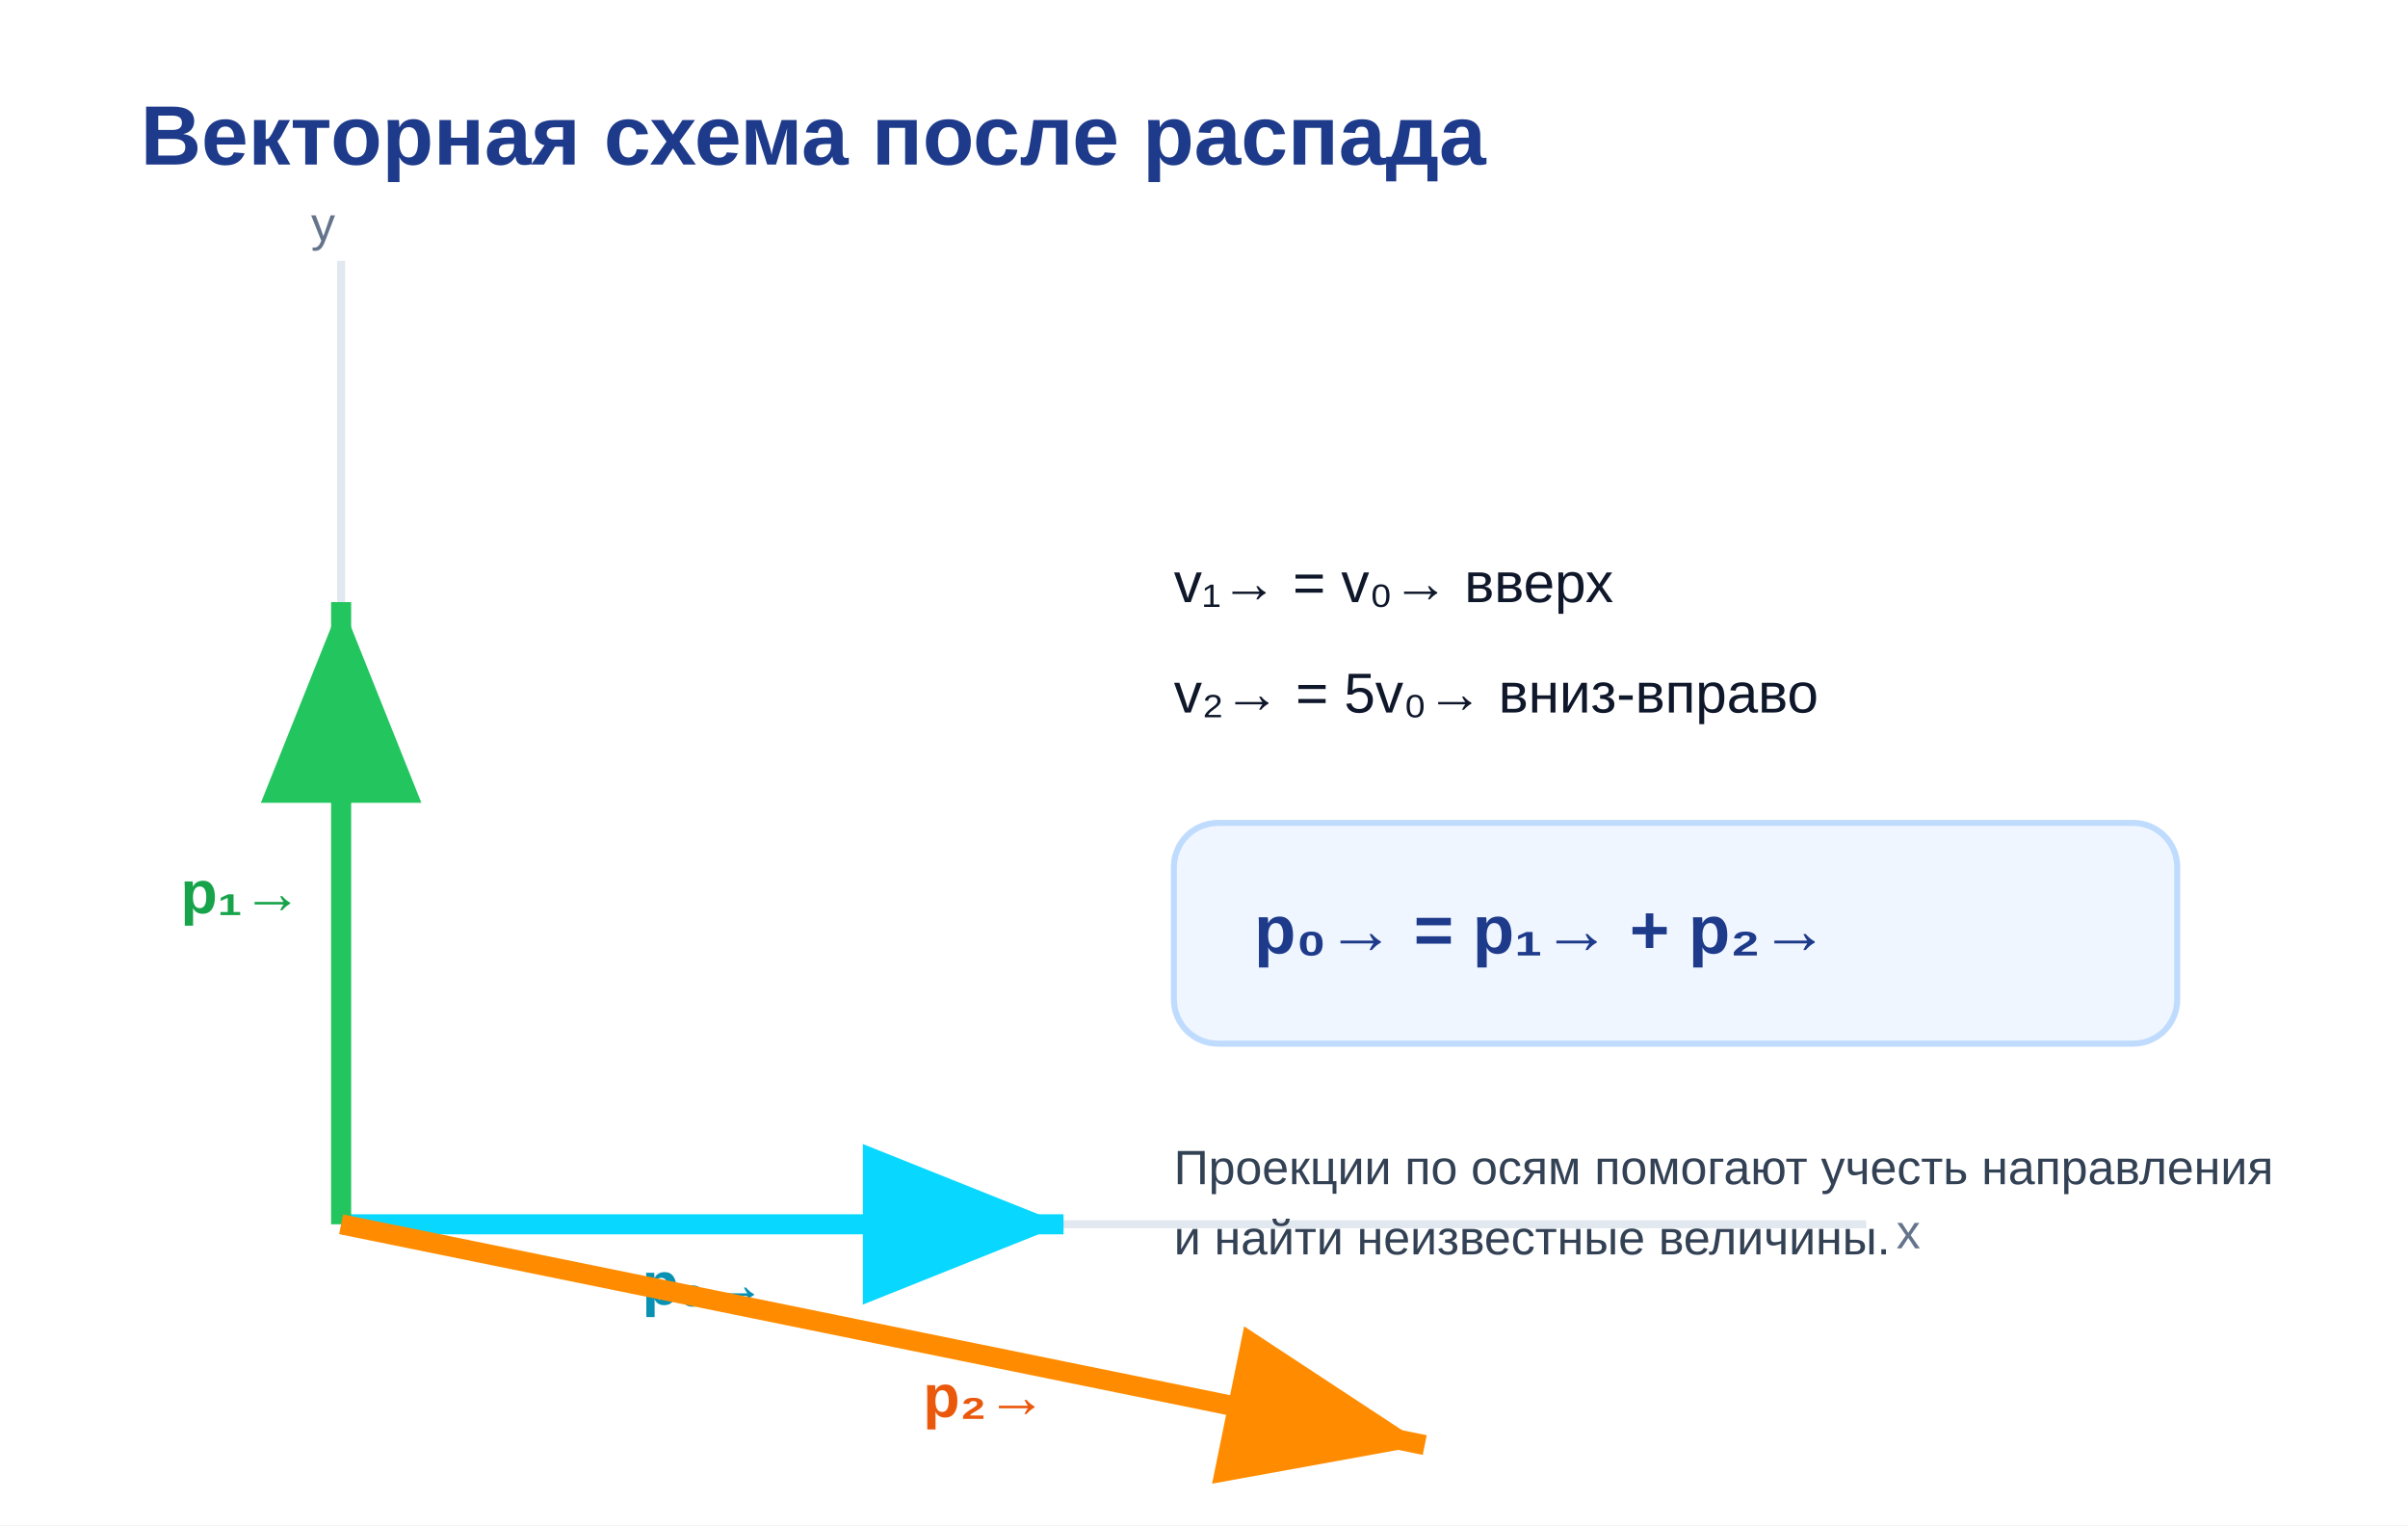
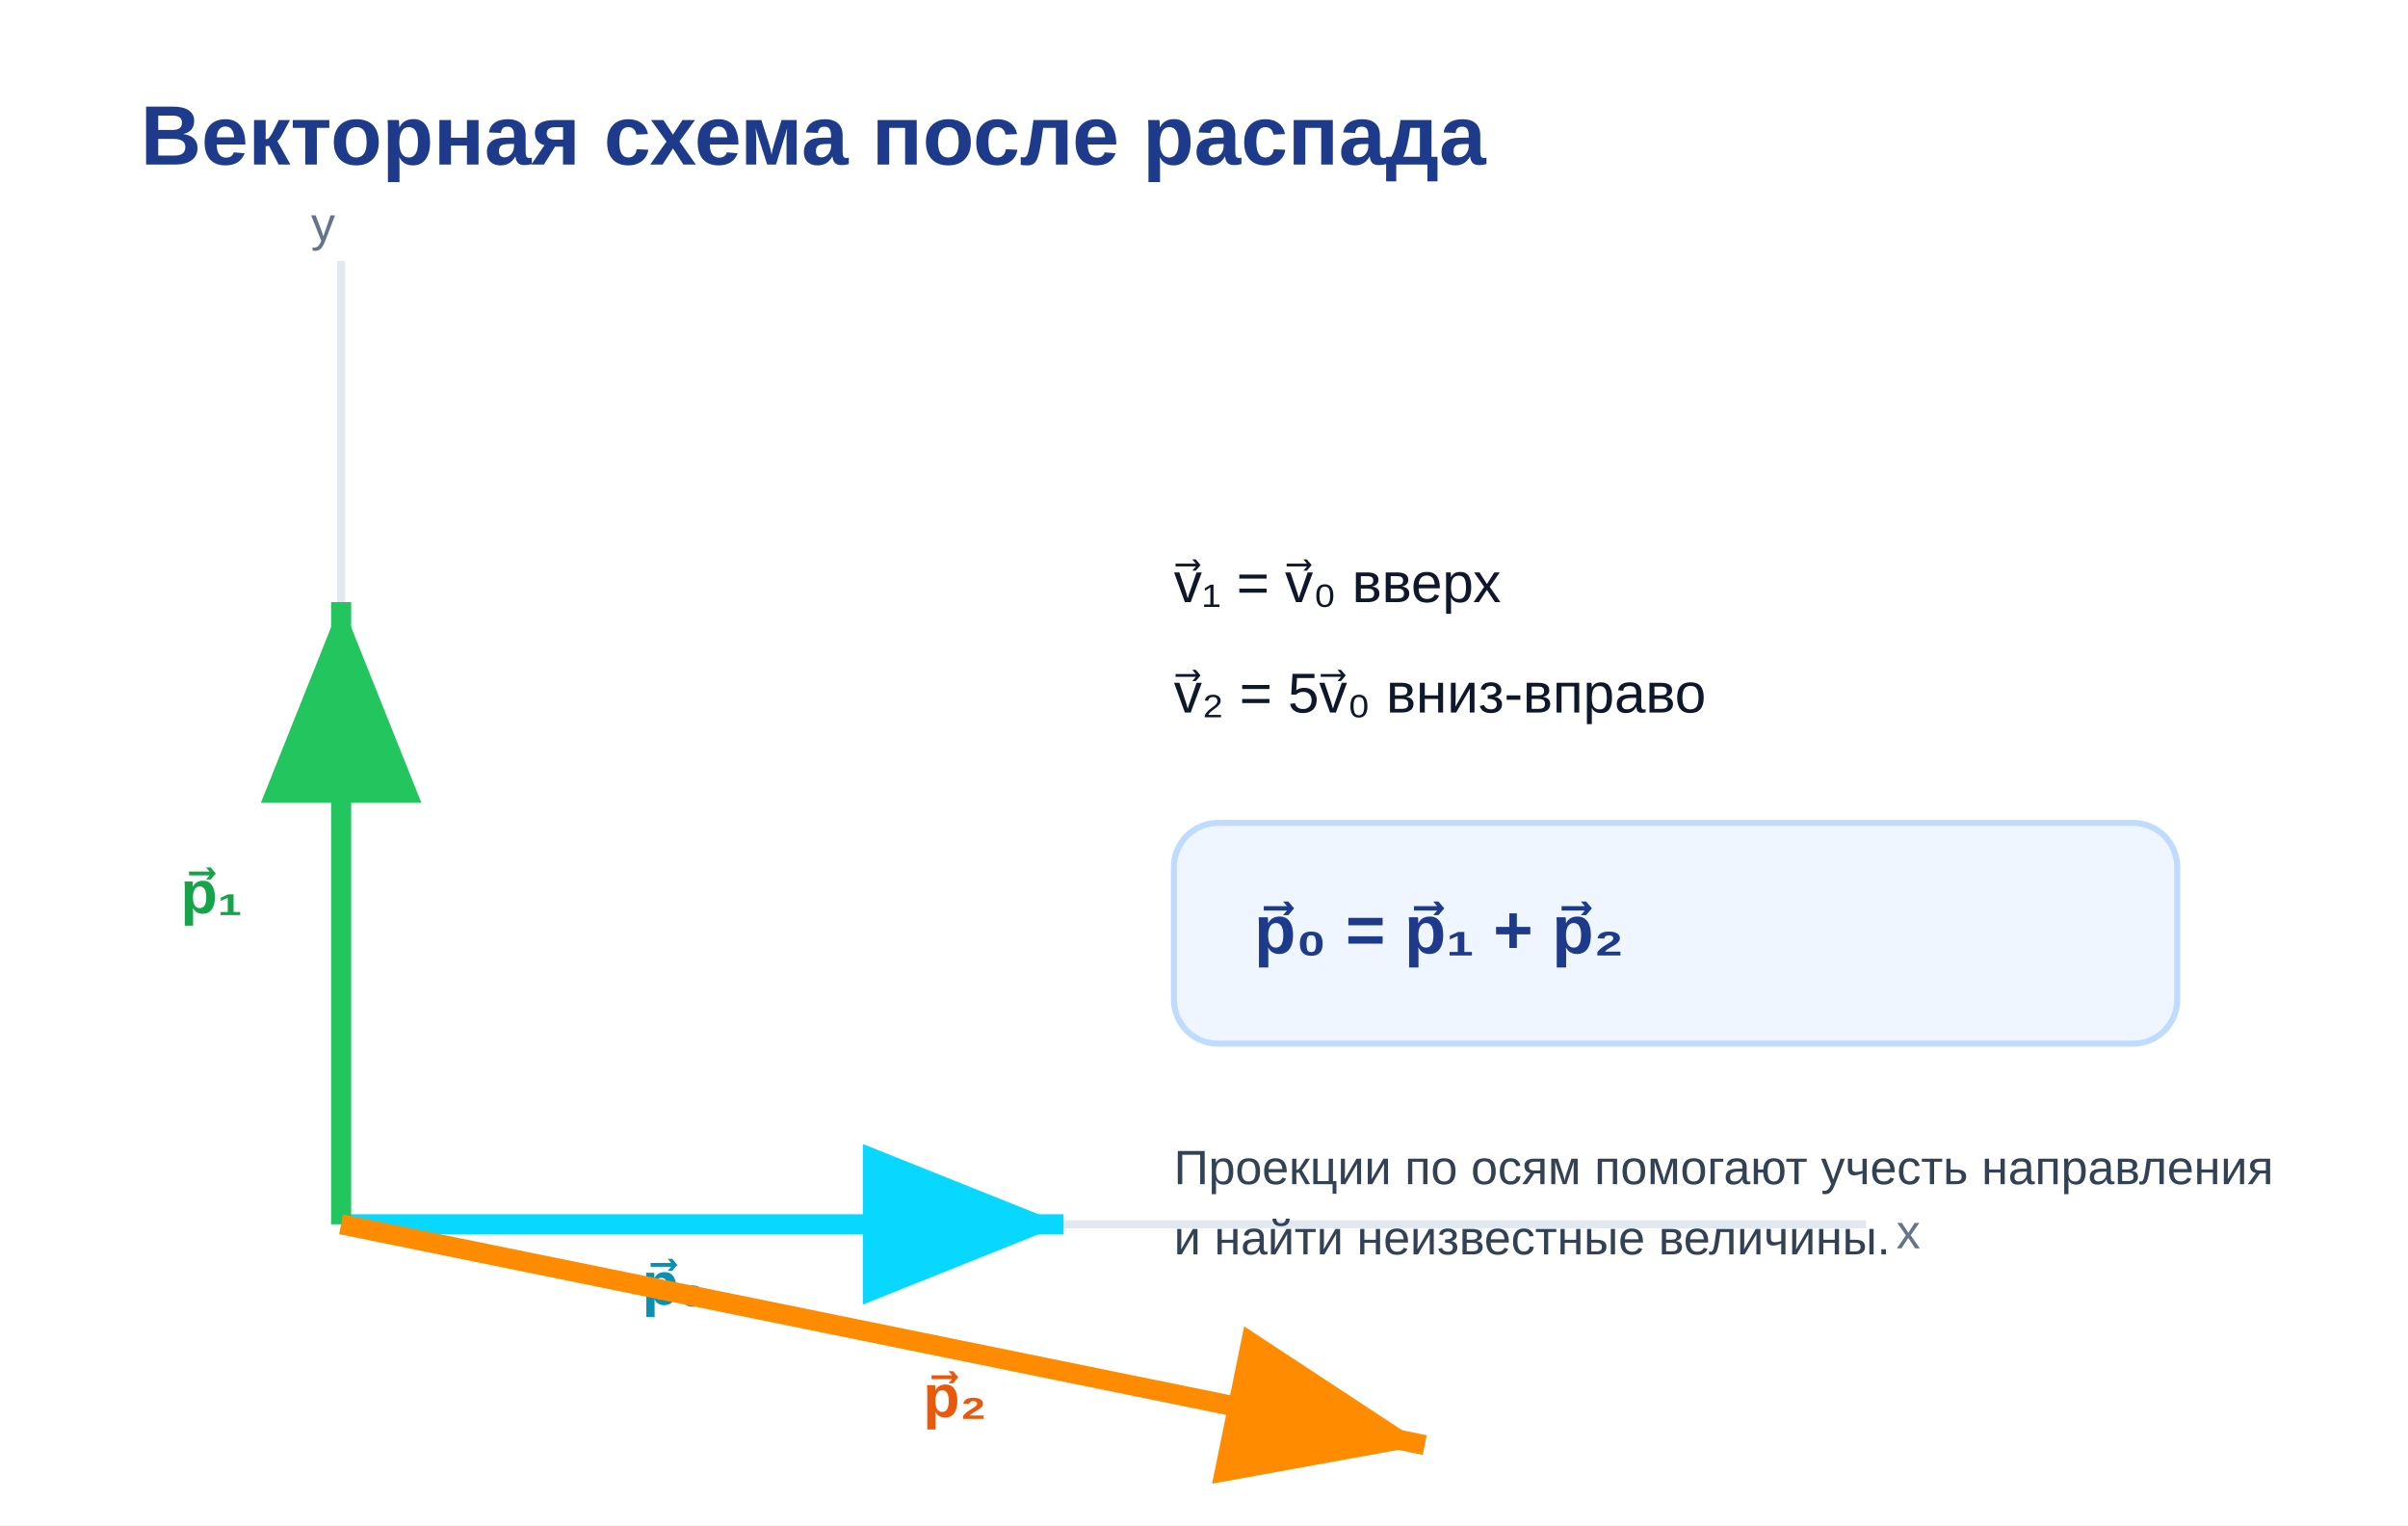
<svg xmlns="http://www.w3.org/2000/svg" viewBox="0 0 1200 760" width="1200" height="760">
  <rect width="1200" height="760" fill="#ffffff" />
  <text x="70" y="82" fill="#1e3a8a" font-family="Arial, sans-serif" font-size="42" font-weight="700">Векторная схема после распада</text>
  <defs>
    <marker id="a" markerWidth="12" markerHeight="12" refX="10" refY="4" orient="auto">
      <path d="M0,0 L10,4 L0,8 Z" fill="context-stroke" />
    </marker>
  </defs>
  <line x1="170" y1="610" x2="930" y2="610" stroke="#e2e8f0" stroke-width="4" />
  <line x1="170" y1="610" x2="170" y2="130" stroke="#e2e8f0" stroke-width="4" />
  <text x="945" y="622" fill="#64748b" font-family="Arial" font-size="24">x</text>
  <text x="155" y="120" fill="#64748b" font-family="Arial" font-size="24">y</text>
  <line x1="170" y1="610" x2="530" y2="610" stroke="#08d8ff" stroke-width="10" marker-end="url(#a)" />
-   <text x="320" y="650" fill="#0891b2" font-family="Arial" font-size="30" font-weight="700">p₀→</text>
+   <text x="320" y="650" fill="#0891b2" font-family="Arial" font-size="30" font-weight="700">p⃗₀</text>
  <line x1="170" y1="610" x2="170" y2="300" stroke="#22c55e" stroke-width="10" marker-end="url(#a)" />
-   <text x="90" y="455" fill="#16a34a" font-family="Arial" font-size="30" font-weight="700">p₁→</text>
+   <text x="90" y="455" fill="#16a34a" font-family="Arial" font-size="30" font-weight="700">p⃗₁</text>
  <line x1="170" y1="610" x2="710" y2="720" stroke="#ff8c00" stroke-width="10" marker-end="url(#a)" />
-   <text x="460" y="706" fill="#ea580c" font-family="Arial" font-size="30" font-weight="700">p₂→</text>
-   <text x="585" y="300" fill="#0f172a" font-family="Arial" font-size="28">v₁→ = v₀→ вверх</text>
-   <text x="585" y="355" fill="#0f172a" font-family="Arial" font-size="28">v₂→ = 5v₀→ вниз-вправо</text>
+   <text x="460" y="706" fill="#ea580c" font-family="Arial" font-size="30" font-weight="700">p⃗₂</text>
+   <text x="585" y="300" fill="#0f172a" font-family="Arial" font-size="28">v⃗₁ = v⃗₀ вверх</text>
+   <text x="585" y="355" fill="#0f172a" font-family="Arial" font-size="28">v⃗₂ = 5v⃗₀ вниз-вправо</text>
  <rect x="585" y="410" width="500" height="110" rx="22" fill="#eff6ff" stroke="#bfdbfe" stroke-width="3" />
-   <text x="625" y="475" fill="#1e3a8a" font-family="Arial" font-size="34" font-weight="700">p₀→ = p₁→ + p₂→</text>
+   <text x="625" y="475" fill="#1e3a8a" font-family="Arial" font-size="34" font-weight="700">p⃗₀ = p⃗₁ + p⃗₂</text>
  <text x="585" y="590" fill="#334155" font-family="Arial" font-size="24">Проекции по осям помогают учесть направления</text>
  <text x="585" y="625" fill="#334155" font-family="Arial" font-size="24">и найти неизвестные величины.</text>
</svg>
